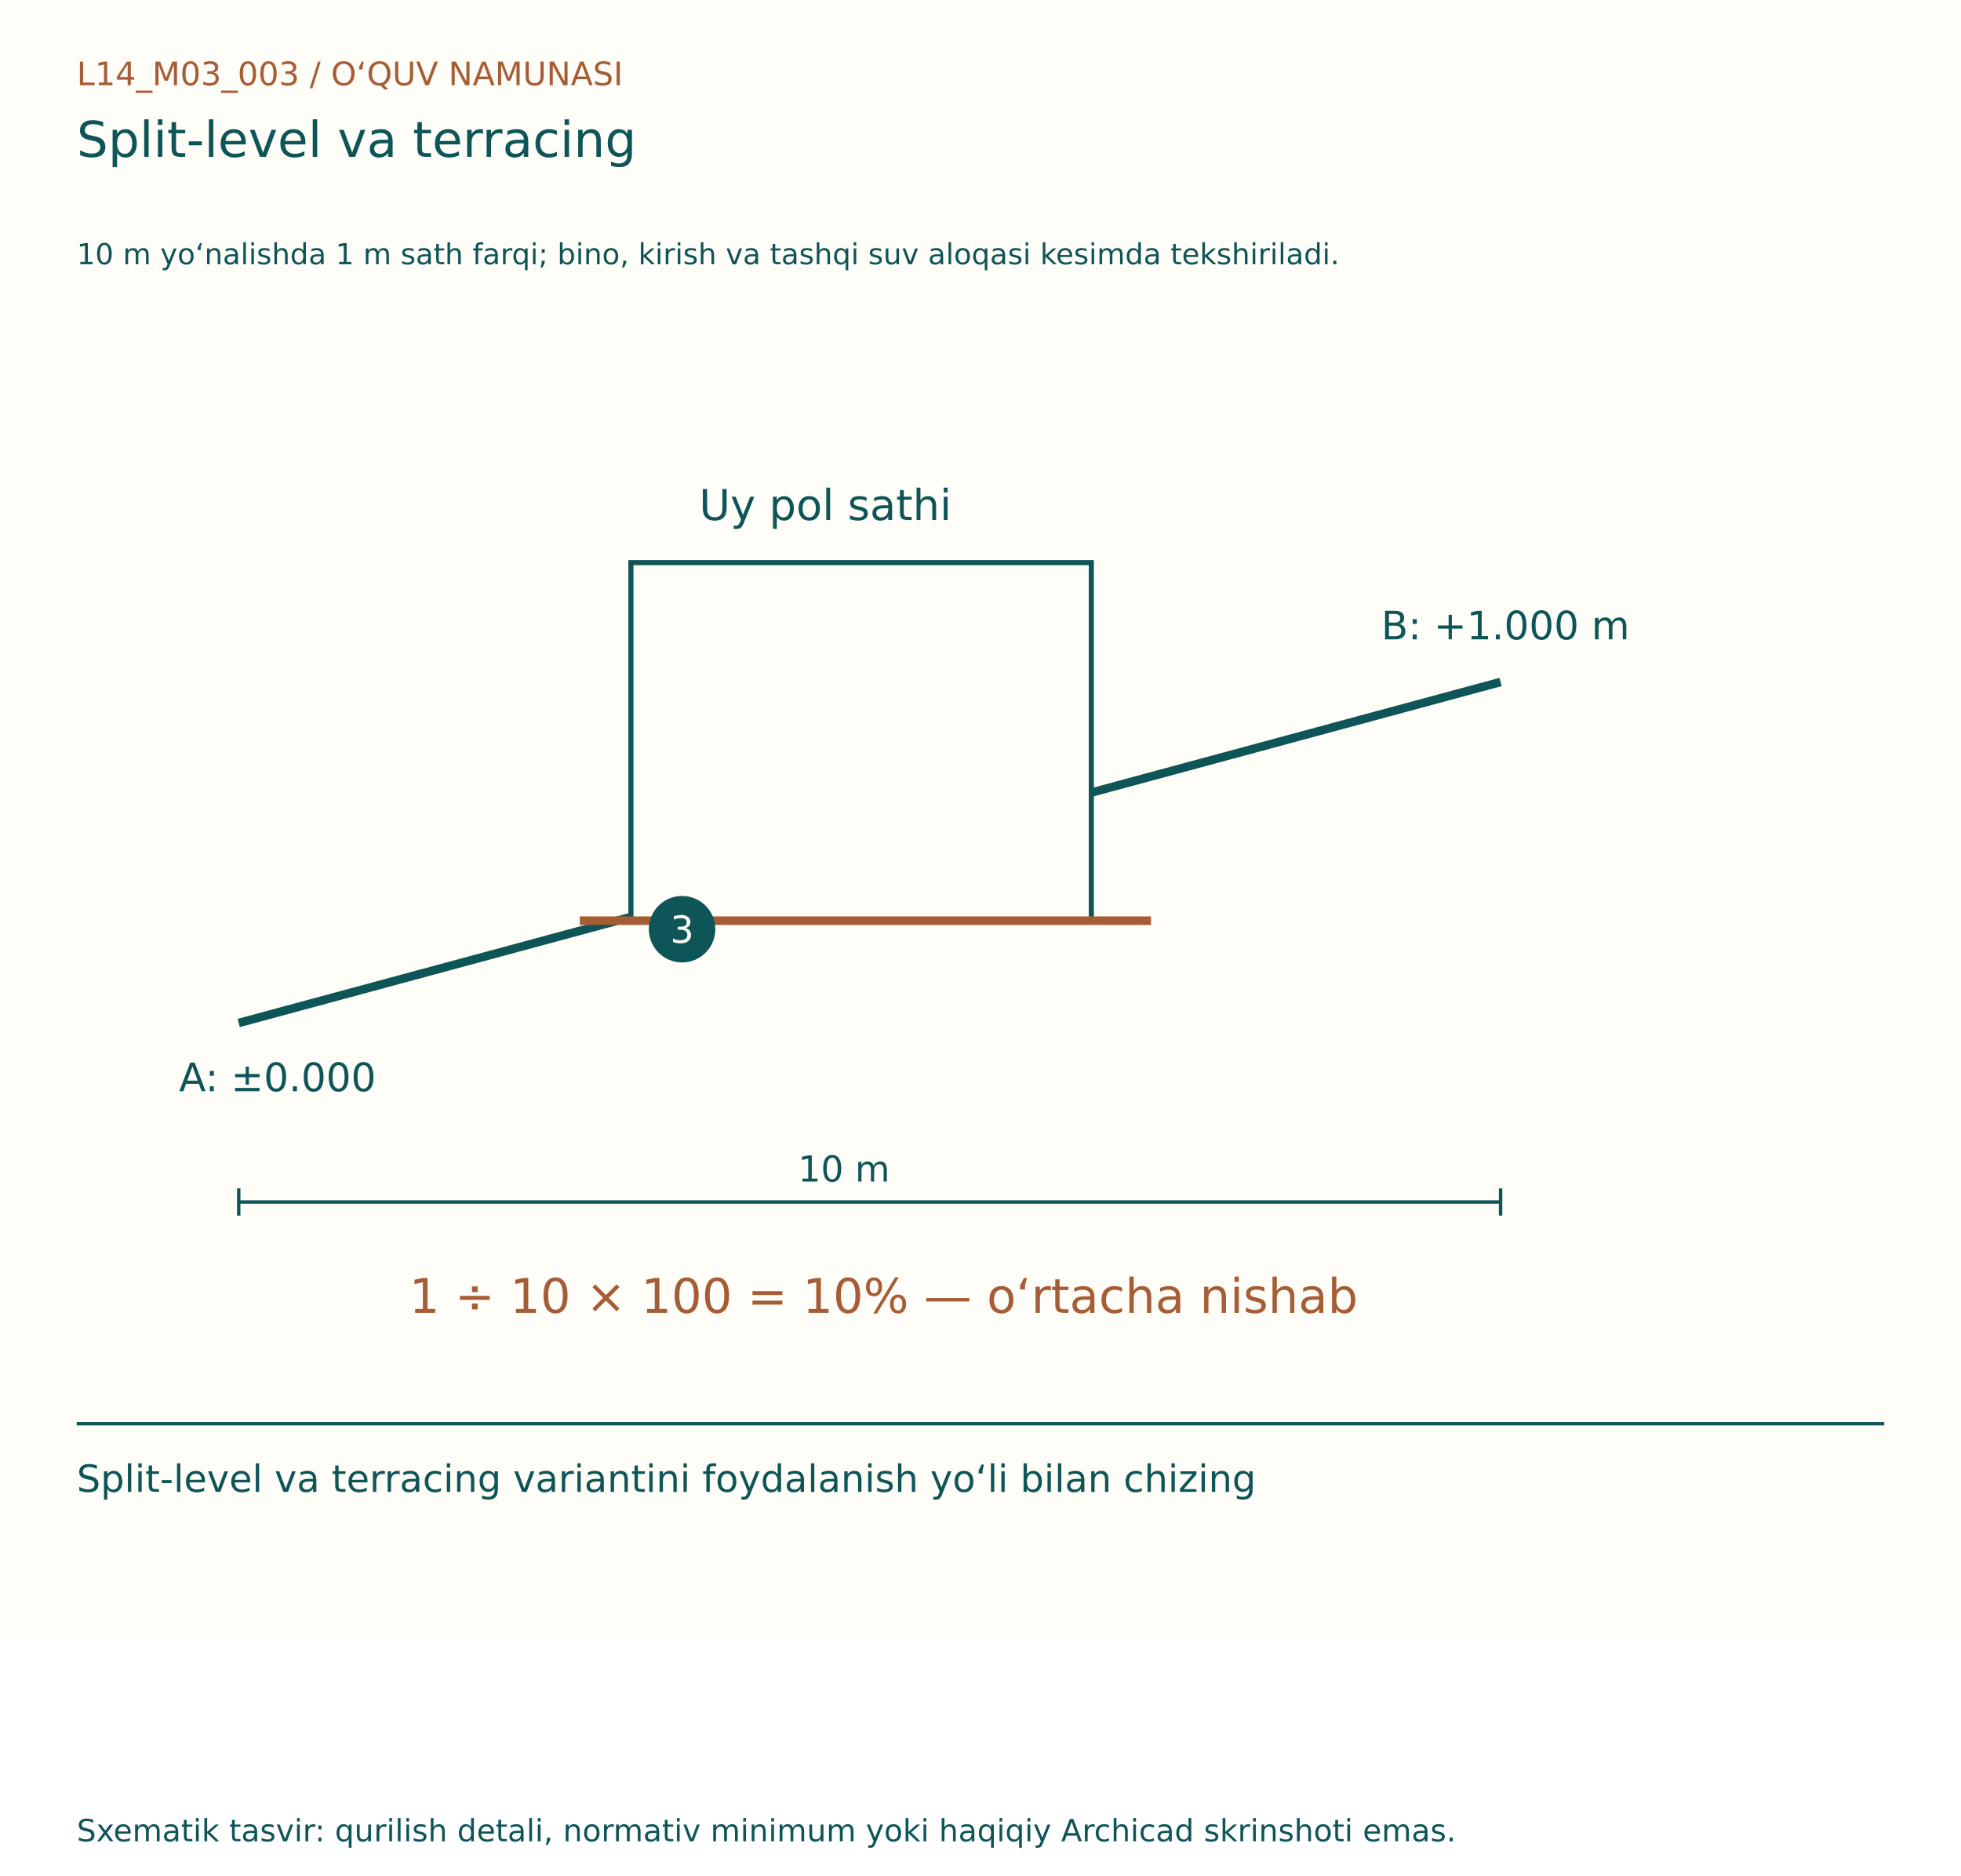
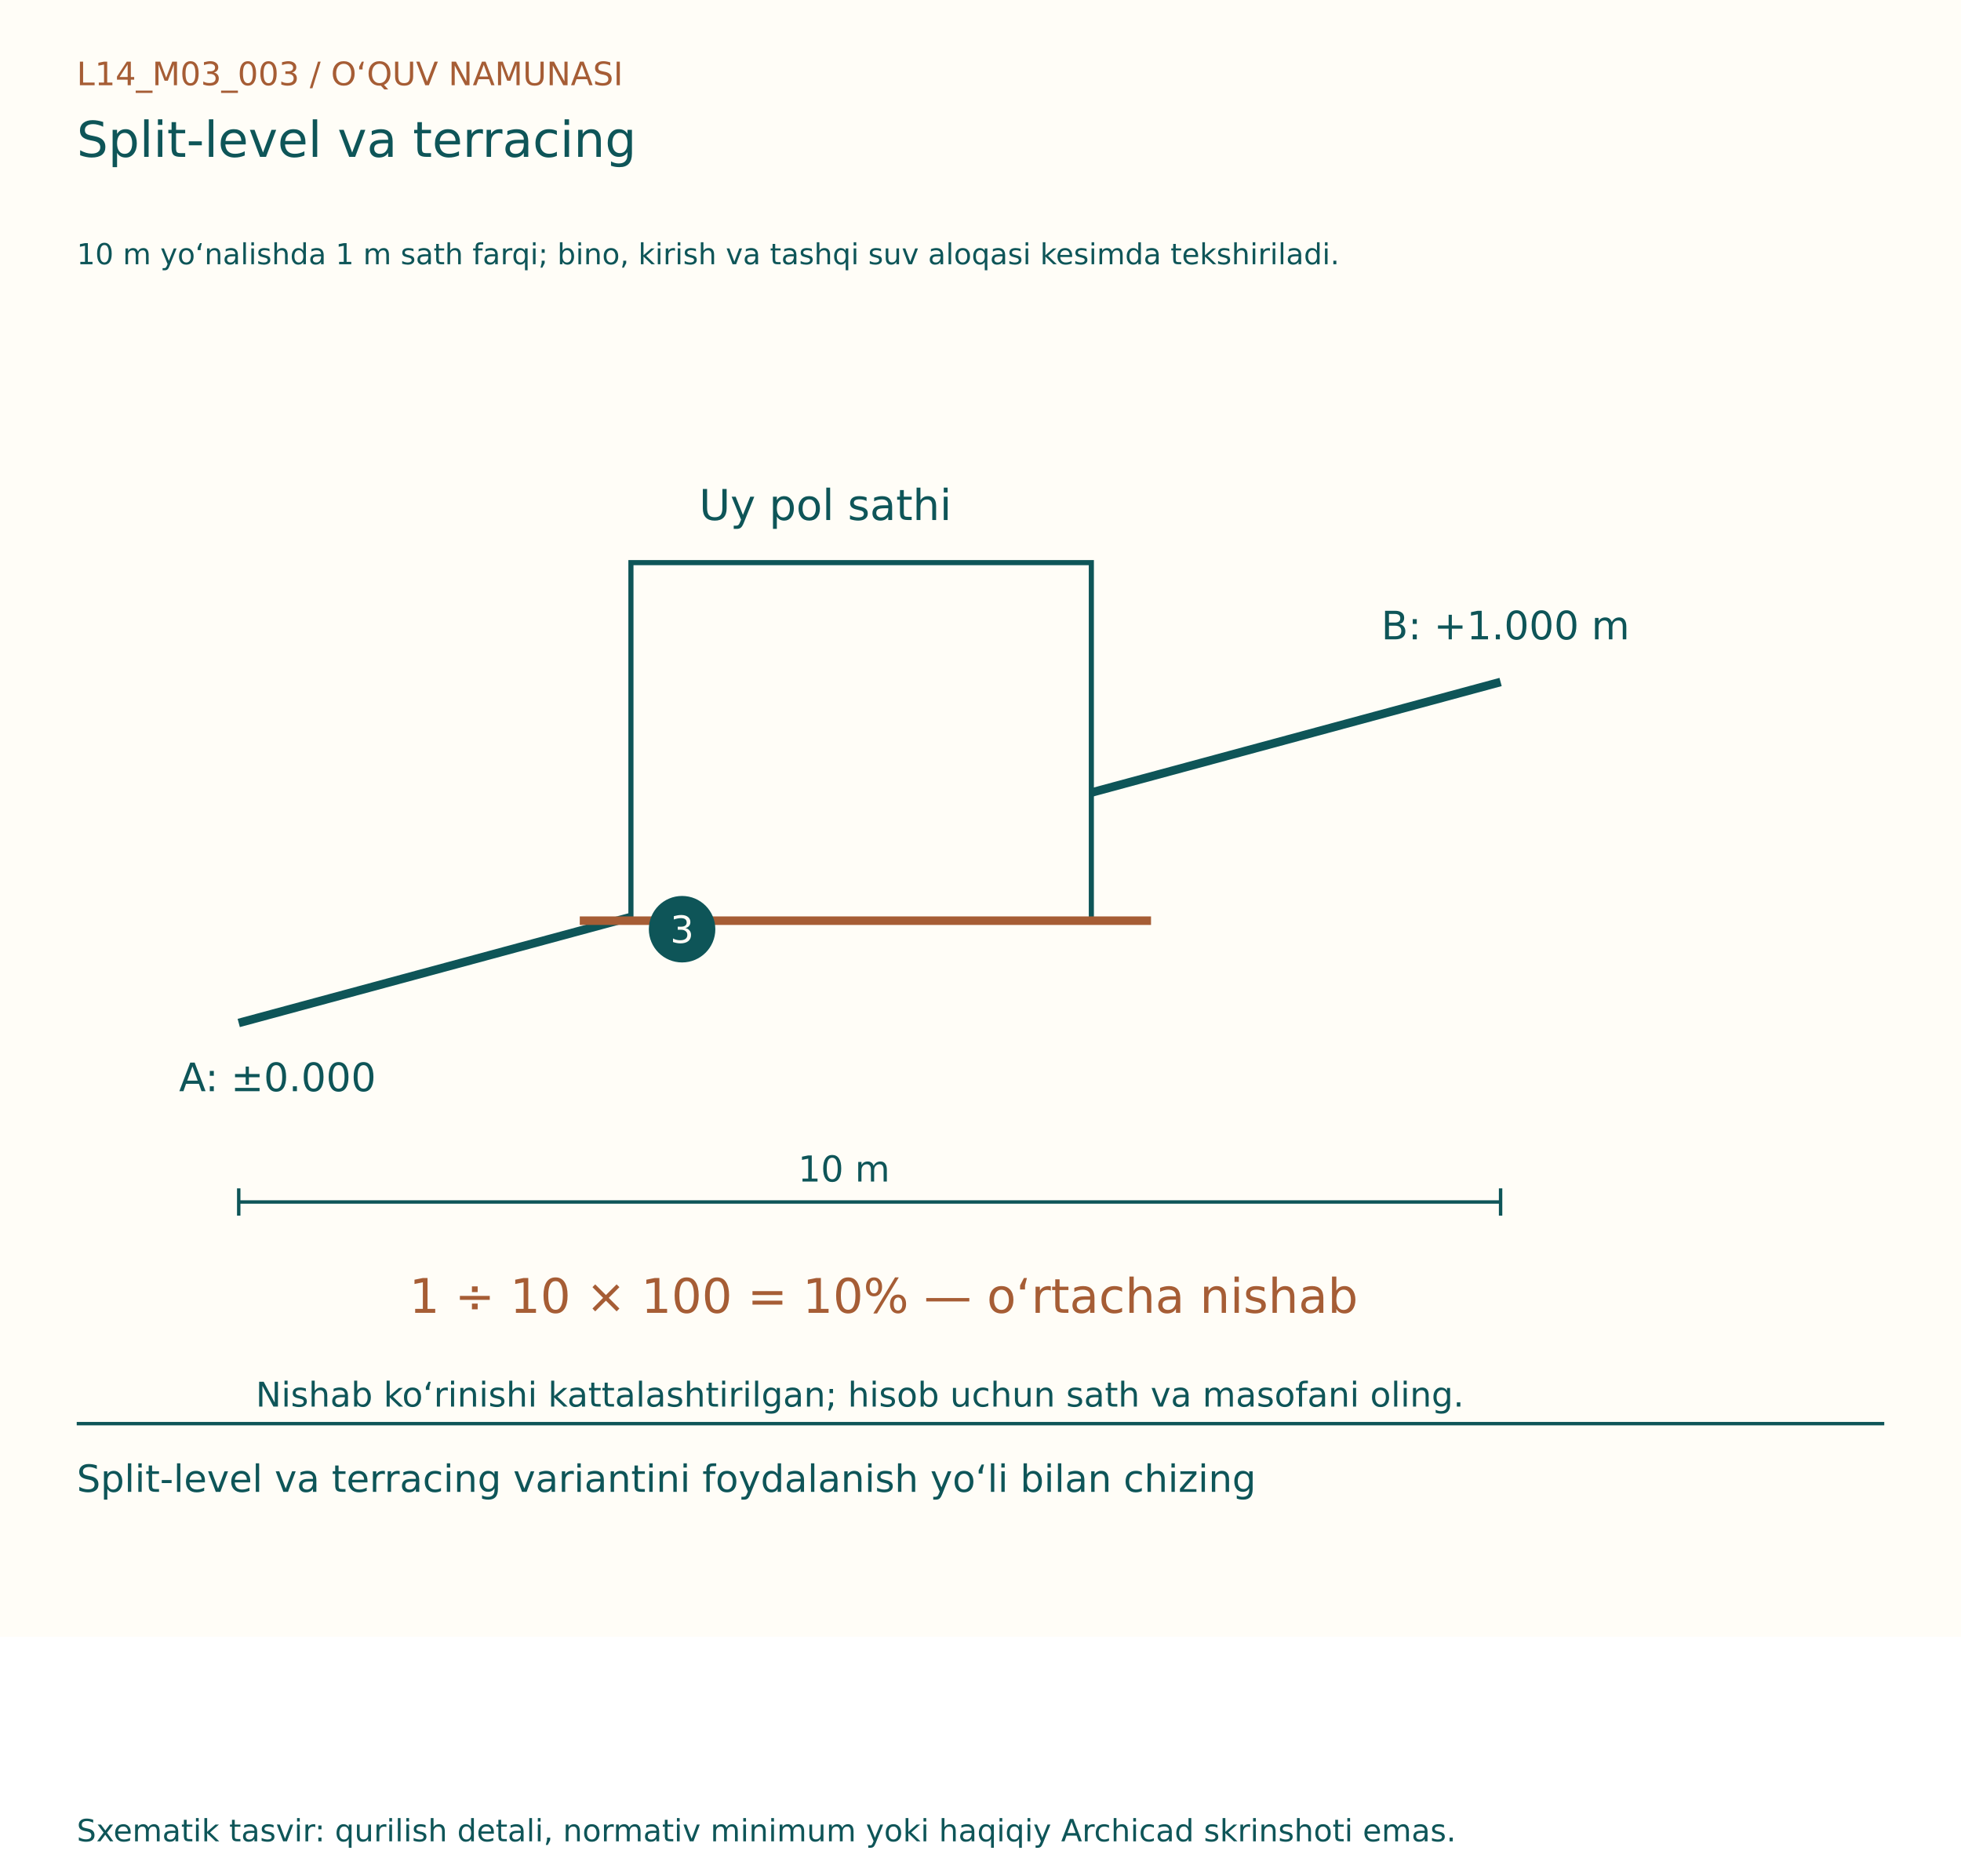
<svg xmlns="http://www.w3.org/2000/svg" width="1150" height="1100" viewBox="0 0 1150 1100">
  <rect width="1150" height="960" fill="#FFFDF7" />
  <g font-family="DejaVu Sans, Segoe UI, sans-serif">
    <text x="45" y="50" font-size="19" fill="#A65D35">L14_M03_003  /  O‘QUV NAMUNASI</text>
    <text x="45" y="92" font-size="29" fill="#0E5558">Split-level va terracing</text>
    <text x="45" y="155" font-size="17" fill="#0E5558">10 m yo‘nalishda 1 m sath farqi; bino, kirish va tashqi suv aloqasi kesimda tekshiriladi.</text>
    <g transform="translate(0,80)">
      <line x1="140" y1="520" x2="880" y2="320" stroke="#0E5558" stroke-width="5" />
      <text x="105" y="560" font-size="23" fill="#0E5558">A: ±0.000</text>
      <text x="810" y="295" font-size="23" fill="#0E5558">B: +1.000 m</text>
      <rect x="370" y="250" width="270" height="210" fill="#FFFDF7" stroke="#0E5558" stroke-width="3" />
      <line x1="340" y1="460" x2="675" y2="460" stroke="#A65D35" stroke-width="5" />
      <text x="410" y="225" font-size="25" fill="#0E5558">Uy pol sathi</text>
      <line x1="140" y1="625" x2="880" y2="625" stroke="#0E5558" stroke-width="2" />
      <line x1="140" y1="617" x2="140" y2="633" stroke="#0E5558" stroke-width="2" />
      <line x1="880" y1="617" x2="880" y2="633" stroke="#0E5558" stroke-width="2" />
      <text x="468.0" y="613" font-size="21" fill="#0E5558">10 m</text>
      <text x="240" y="690" font-size="28" fill="#A65D35">1 ÷ 10 × 100 = 10% — o‘rtacha nishab</text>
      <circle cx="400" cy="465" r="18" fill="#0E5558" stroke="#0E5558" stroke-width="3" />
      <text x="393" y="473" font-size="22" fill="#FFFDF7">3</text>
+       <text x="150" y="745" font-size="20" fill="#0E5558">Nishab ko‘rinishi kattalashtirilgan; hisob uchun sath va masofani oling.</text>
    </g>
    <line x1="45" y1="835" x2="1105" y2="835" stroke="#0E5558" stroke-width="2" />
    <text x="45" y="875" font-size="22" fill="#0E5558">Split-level va terracing variantini foydalanish yo‘li bilan chizing</text>
    <text x="45" y="1080" font-size="18" fill="#0E5558">Sxematik tasvir: qurilish detali, normativ minimum yoki haqiqiy Archicad skrinshoti emas.</text>
  </g>
</svg>
